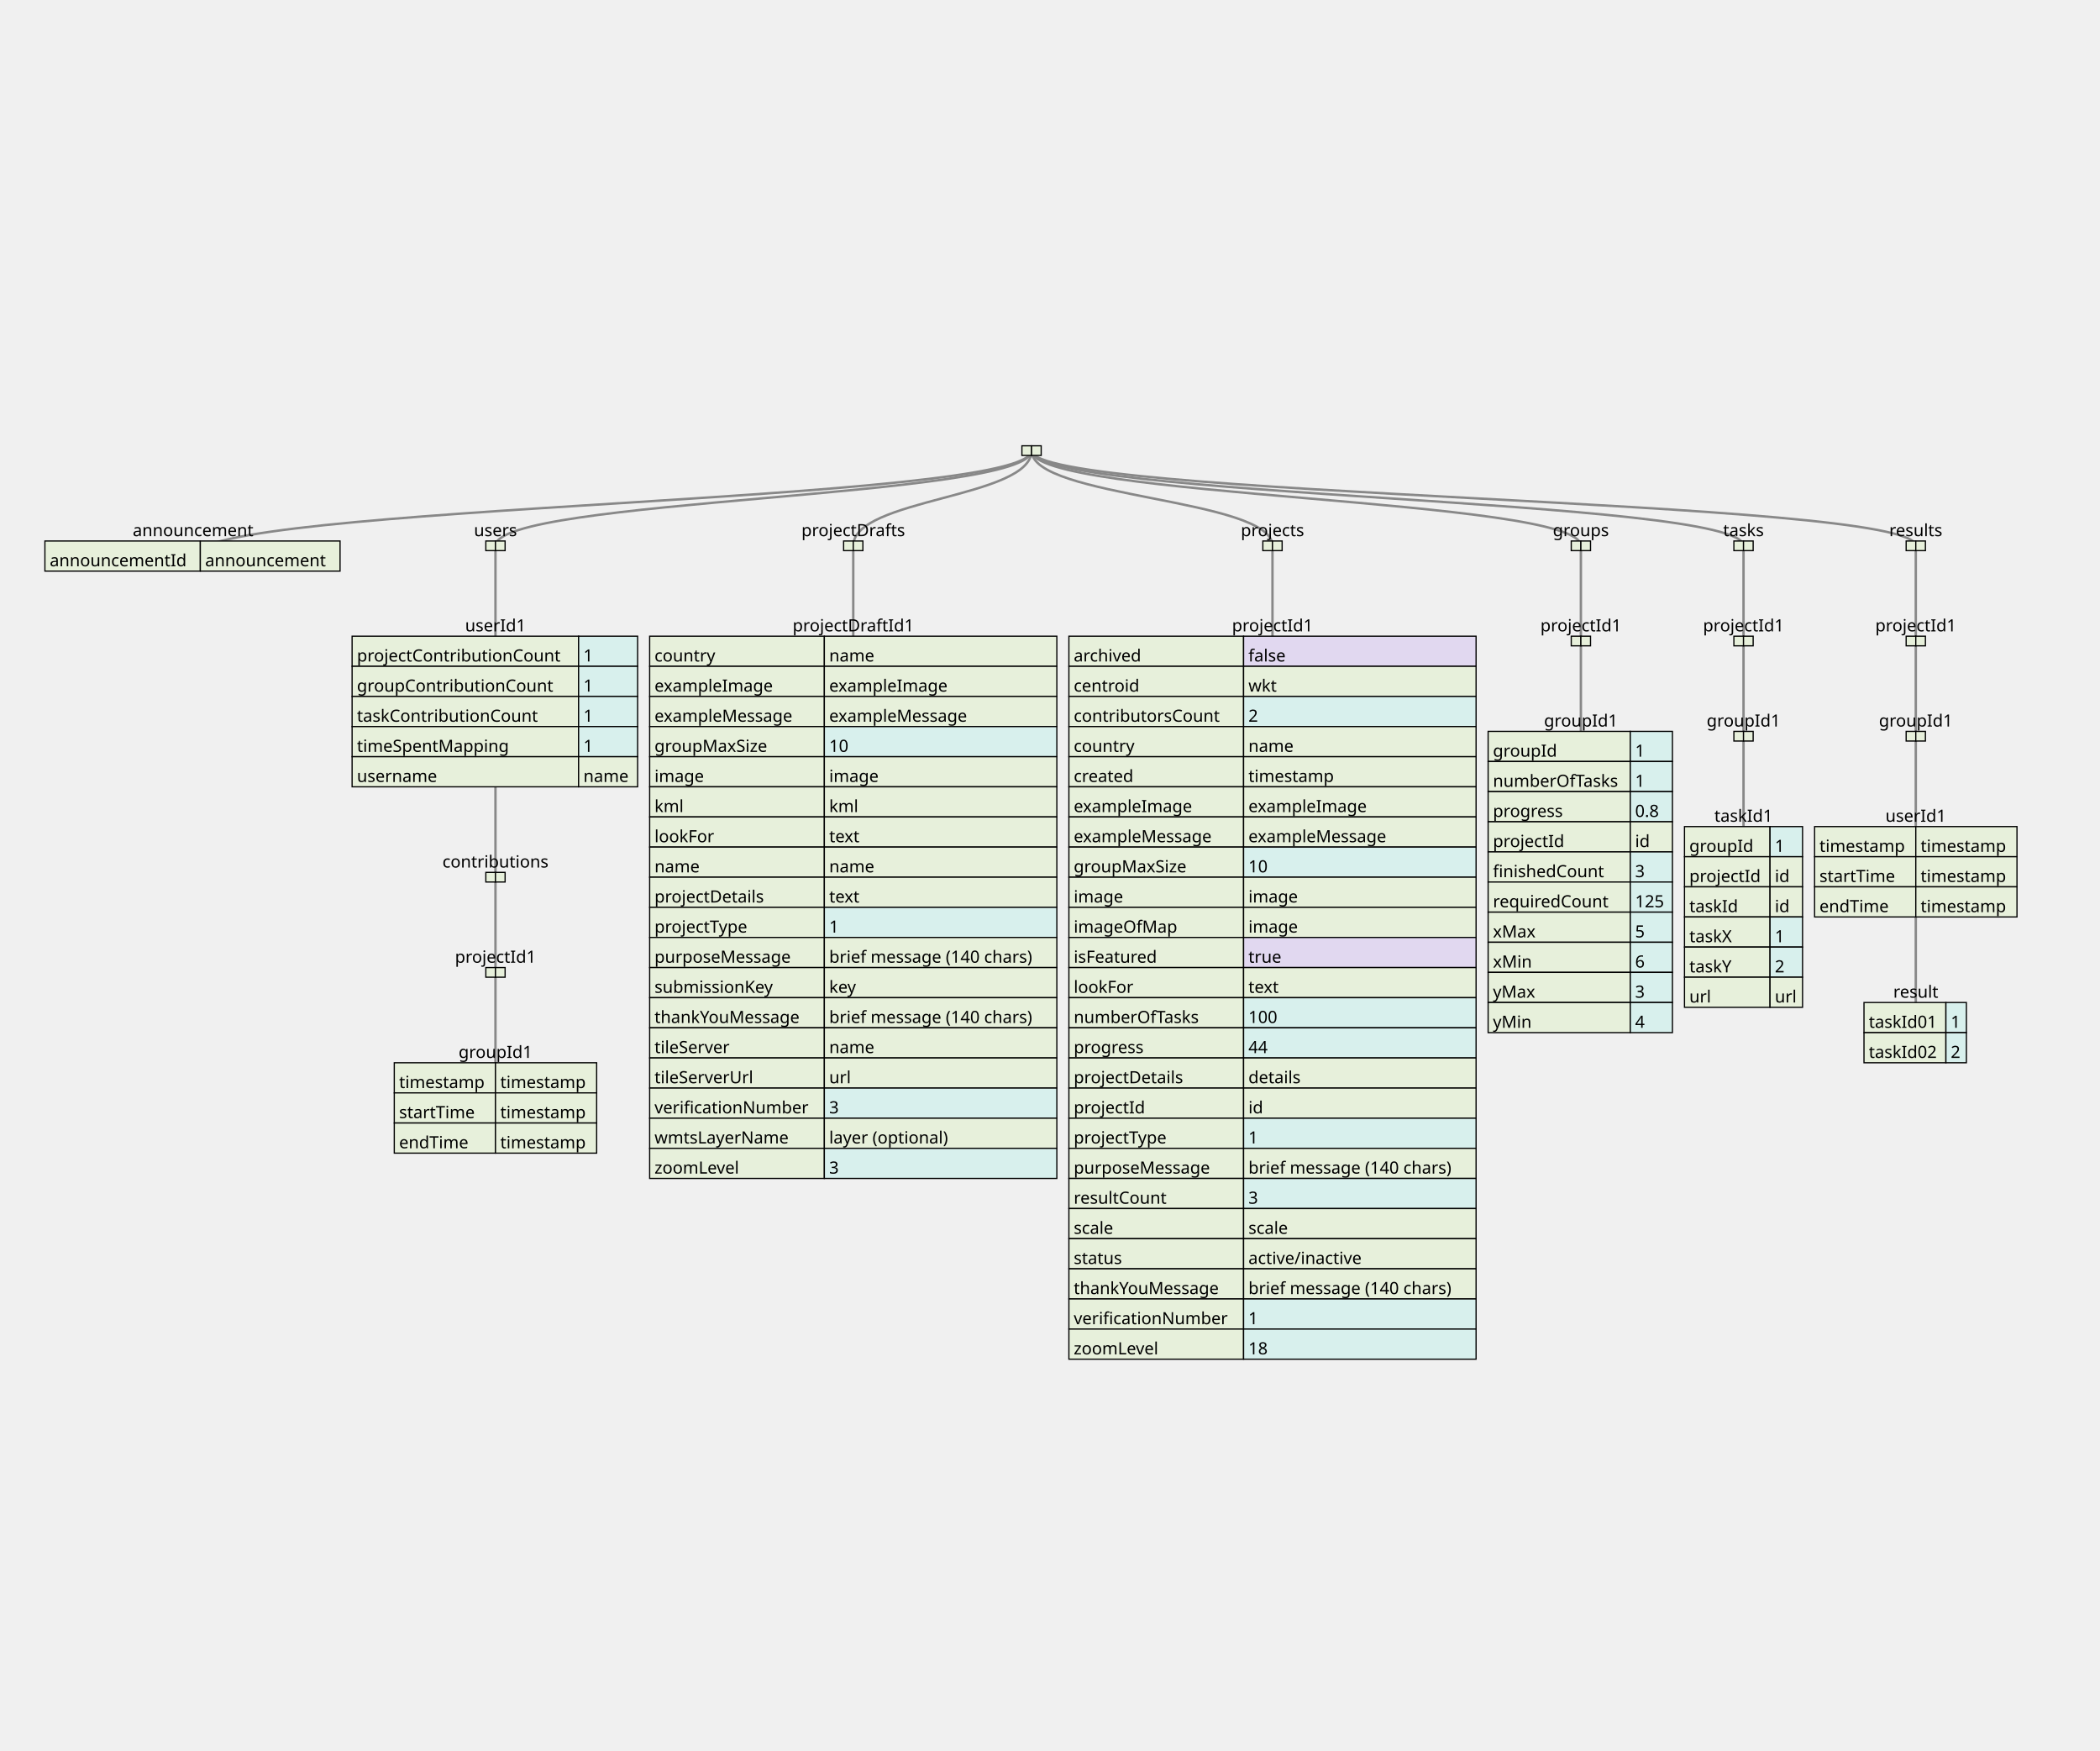
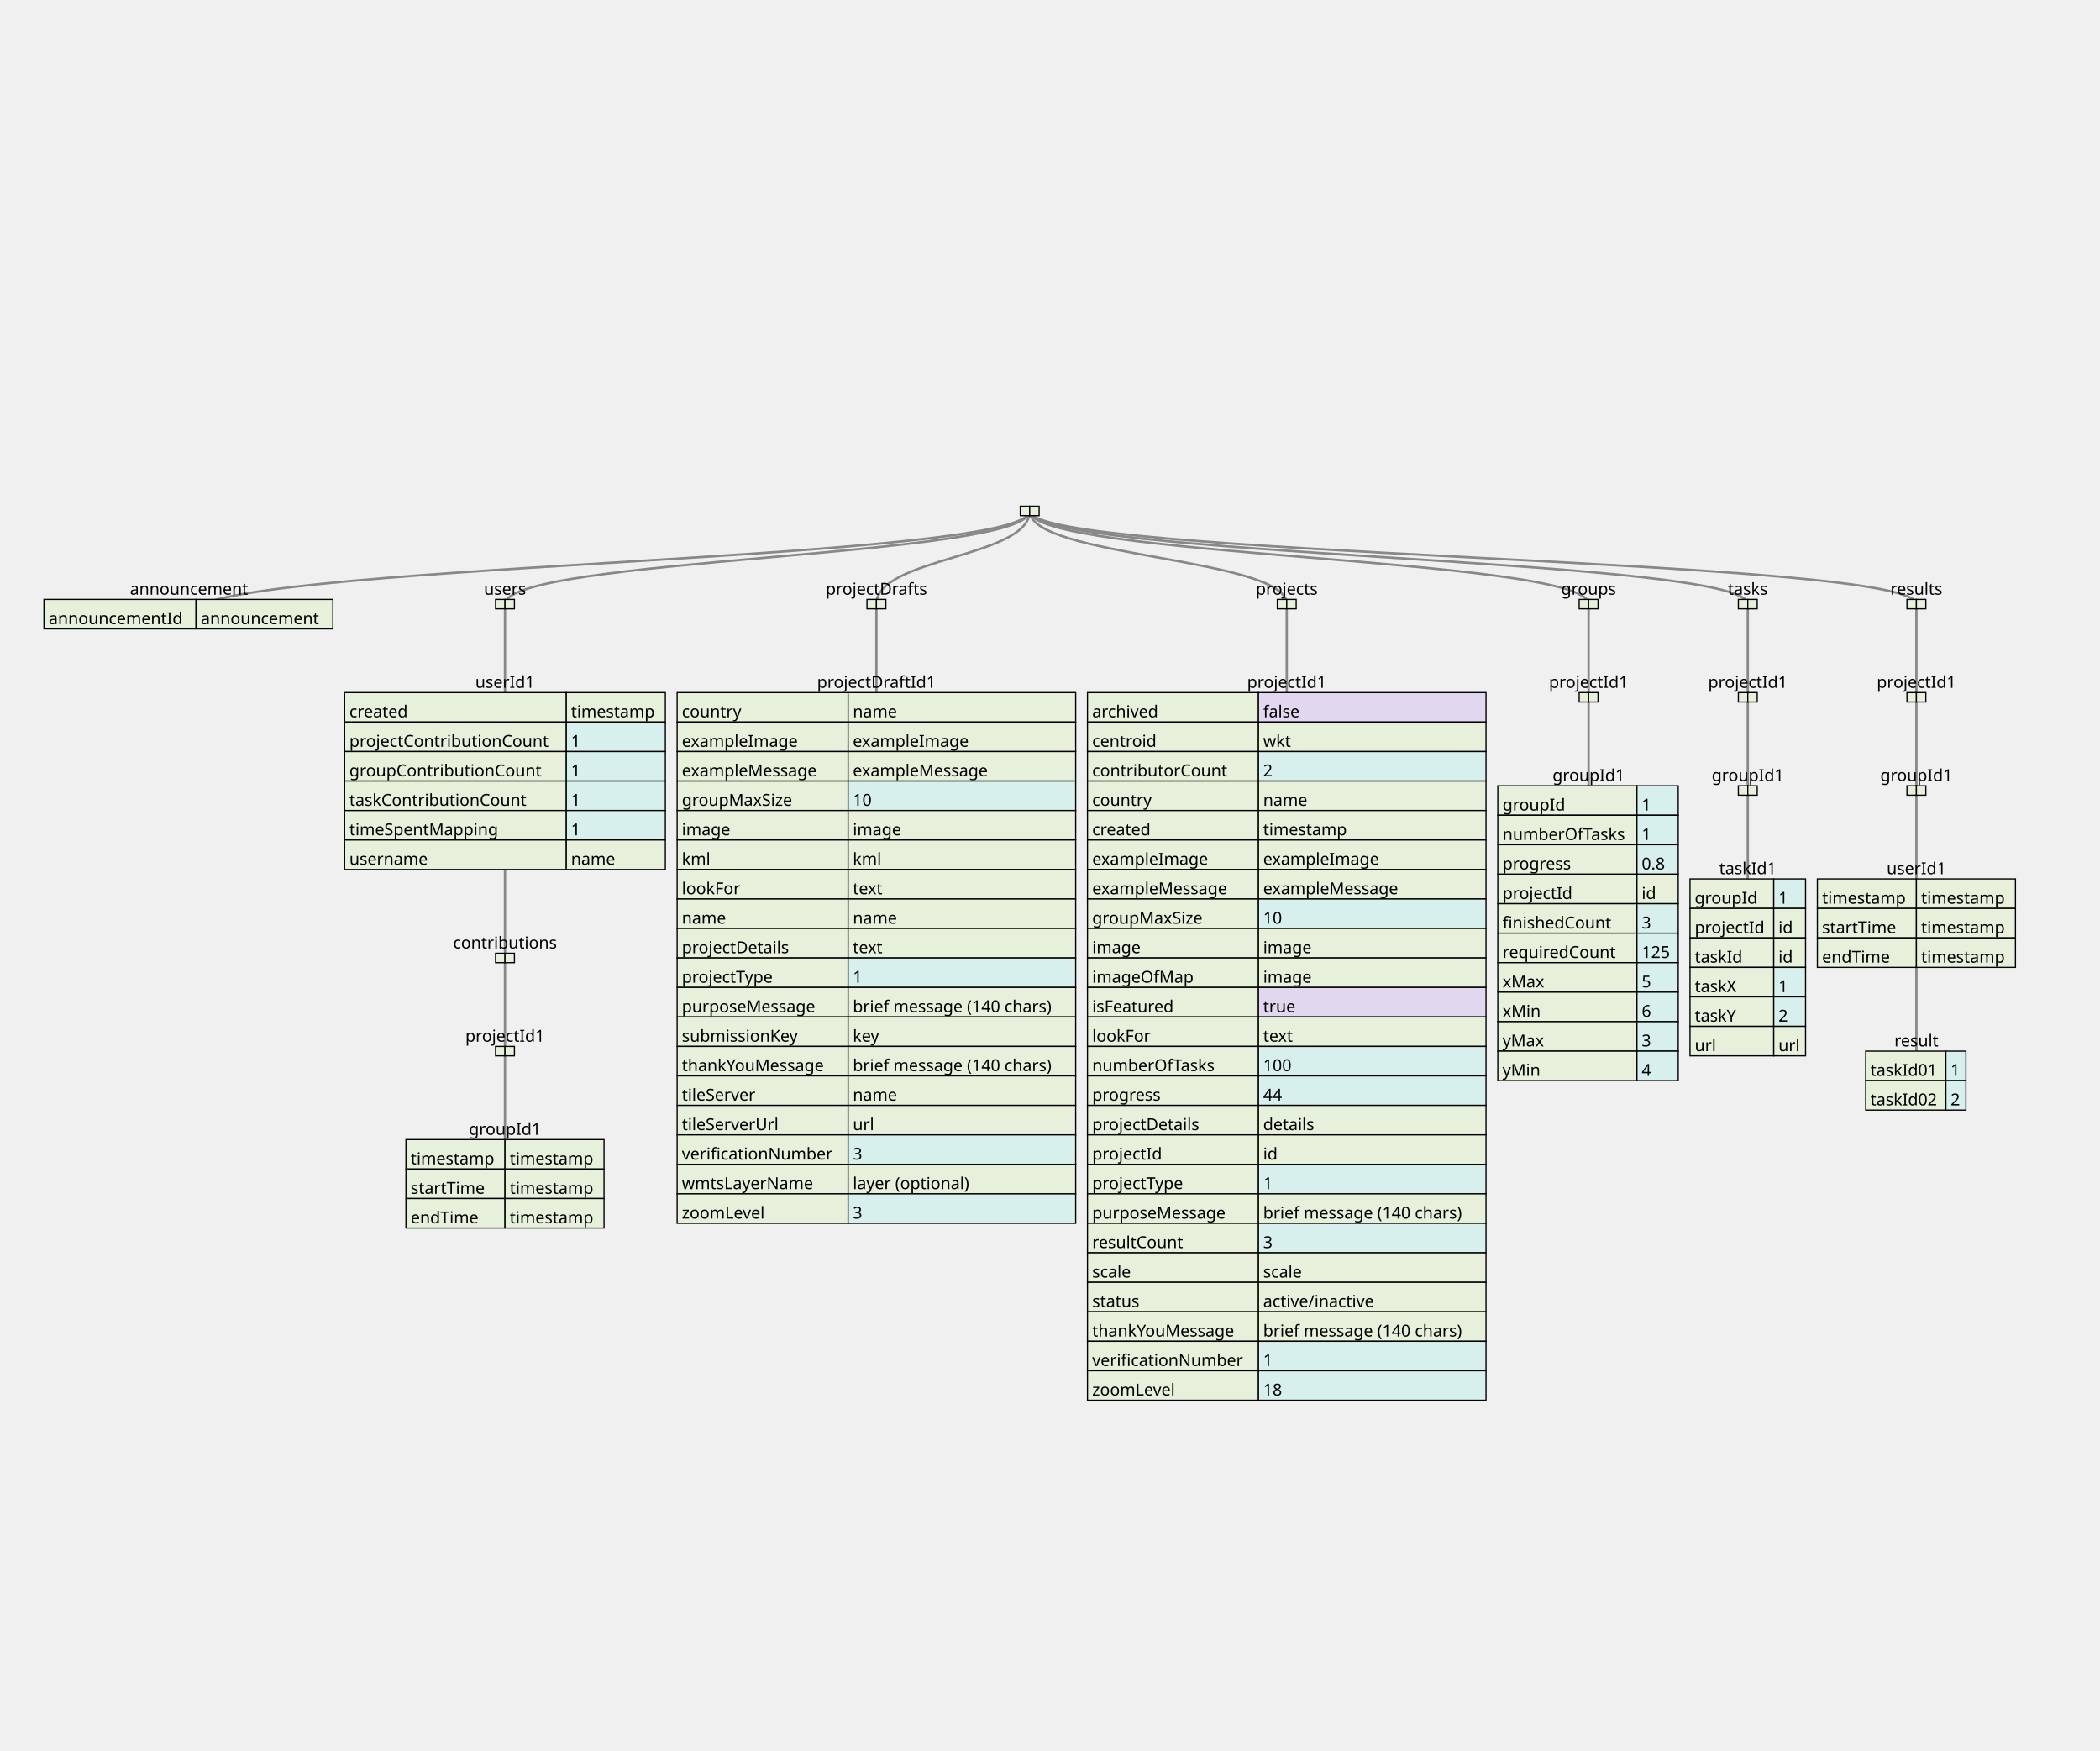
<svg xmlns="http://www.w3.org/2000/svg" class="vtree" width="960" height="800">
  <style>
.vtree-node text { font: 14px sans-serif; }
.vtree-link { fill: none; stroke: #888; stroke-width: 2px; }
.vtree-table { stroke-width: 2px; stroke: steelblue; }
path.vtree-table { fill: white; }
g.vtree-node rect { fill: white; stroke: black; stroke-width: 1px; }
g.vtree-node rect.number-text { fill: #d8f0ed; }
g.vtree-node rect.string-text { fill: #e7f0db; }
g.vtree-node rect.boolean-text { fill: #e1d8f0; }
g.vtree-node rect.null-text { fill: #888; }
</style>
-   <g class="vtree-root" transform="translate(207.223,192.1785)scale(0.5507139)">
+   <g class="vtree-root" transform="translate(211.9858,220.0399)scale(0.53903)">
    <g class="vtree-node" transform="translate(480,21)">
      <g class="vtree-node" transform="translate(-8,0)">
-         <path class="vtree-link" d="M8,4C8,43.5 742,43.5 742,83" />
-         <path class="vtree-link" d="M8,4C8,43.5 599,43.5 599,83" />
-         <path class="vtree-link" d="M8,4C8,43.5 464,43.5 464,83" />
-         <path class="vtree-link" d="M8,4C8,43.5 208,43.5 208,83" />
-         <path class="vtree-link" d="M8,4C8,43.5 -140,43.5 -140,83" />
+         <path class="vtree-link" d="M8,4C8,43.5 760,43.5 760,83" />
+         <path class="vtree-link" d="M8,4C8,43.5 617,43.5 617,83" />
+         <path class="vtree-link" d="M8,4C8,43.5 482,43.5 482,83" />
+         <path class="vtree-link" d="M8,4C8,43.5 226,43.5 226,83" />
+         <path class="vtree-link" d="M8,4C8,43.5 -122,43.5 -122,83" />
        <path class="vtree-link" d="M8,4C8,43.5 -437,43.5 -437,83" />
-         <path class="vtree-link" d="M8,4C8,48 -688,48 -688,92" />
-         <g class="vtree-node" transform="translate(-811,58)">
+         <path class="vtree-link" d="M8,4C8,48 -705,48 -705,92" />
+         <g class="vtree-node" transform="translate(-828,58)">
          <g transform="translate(0,21)">
            <g transform="translate(0,0)">
              <rect class="string-text" x="0" y="0" width="129" height="25" />
              <text x="4" y="21">announcementId</text>
            </g>
            <g transform="translate(129,0)">
              <rect class="string-text" x="0" y="0" width="116" height="25" />
              <text x="4" y="21">announcement</text>
            </g>
          </g>
          <g>
            <text x="123" y="17" text-anchor="middle">announcement</text>
          </g>
        </g>
        <g class="vtree-node" transform="translate(-460,58)">
-           <path class="vtree-link" d="M23,25C23,94 23,94 23,163" />
-           <g class="vtree-node" transform="translate(-96,79)">
-             <path class="vtree-link" d="M119,84C119,152.5 119,152.5 119,221" />
-             <g class="vtree-node" transform="translate(68,196)">
+           <path class="vtree-link" d="M23,25C23,100 23,100 23,175" />
+           <g class="vtree-node" transform="translate(-113,79)">
+             <path class="vtree-link" d="M136,96C136,171 136,171 136,246" />
+             <g class="vtree-node" transform="translate(85,221)">
              <path class="vtree-link" d="M51,25C51,64.5 51,64.5 51,104" />
              <g class="vtree-node" transform="translate(11,79)">
                <path class="vtree-link" d="M40,25C40,81.5 40,81.5 40,138" />
                <g class="vtree-node" transform="translate(-44,79)">
                  <g transform="translate(0,21)">
                    <g transform="translate(0,0)">
                      <rect class="string-text" x="0" y="0" width="84" height="25" />
                      <text x="4" y="21">timestamp</text>
                    </g>
                    <g transform="translate(84,0)">
                      <rect class="string-text" x="0" y="0" width="84" height="25" />
                      <text x="4" y="21">timestamp</text>
                    </g>
                    <g transform="translate(0,25)">
                      <rect class="string-text" x="0" y="0" width="84" height="25" />
                      <text x="4" y="21">startTime</text>
                    </g>
                    <g transform="translate(84,25)">
                      <rect class="string-text" x="0" y="0" width="84" height="25" />
                      <text x="4" y="21">timestamp</text>
                    </g>
                    <g transform="translate(0,50)">
                      <rect class="string-text" x="0" y="0" width="84" height="25" />
                      <text x="4" y="21">endTime</text>
                    </g>
                    <g transform="translate(84,50)">
                      <rect class="string-text" x="0" y="0" width="84" height="25" />
                      <text x="4" y="21">timestamp</text>
                    </g>
                  </g>
                  <g>
                    <text x="84" y="17" text-anchor="middle">groupId1</text>
                  </g>
                </g>
                <g transform="translate(32,21)">
                  <g transform="translate(0,0)">
                    <rect class="string-text" x="0" y="0" width="8" height="8" />
                    <text x="4" y="4"> </text>
                  </g>
                  <g transform="translate(8,0)">
                    <rect class="string-text" x="0" y="0" width="8" height="8" />
                    <text x="4" y="4"> </text>
                  </g>
                </g>
                <g>
                  <text x="40" y="17" text-anchor="middle">projectId1</text>
                </g>
              </g>
              <g transform="translate(43,21)">
                <g transform="translate(0,0)">
                  <rect class="string-text" x="0" y="0" width="8" height="8" />
                  <text x="4" y="4"> </text>
                </g>
                <g transform="translate(8,0)">
                  <rect class="string-text" x="0" y="0" width="8" height="8" />
                  <text x="4" y="4"> </text>
                </g>
              </g>
              <g>
                <text x="51" y="17" text-anchor="middle">contributions</text>
              </g>
            </g>
            <g transform="translate(0,21)">
              <g transform="translate(0,0)">
                <rect class="string-text" x="0" y="0" width="188" height="25" />
-                 <text x="4" y="21">projectContributionCount</text>
+                 <text x="4" y="21">created</text>
              </g>
              <g transform="translate(188,0)">
-                 <rect class="number-text" x="0" y="0" width="49" height="25" />
-                 <text x="4" y="21">1</text>
+                 <rect class="string-text" x="0" y="0" width="84" height="25" />
+                 <text x="4" y="21">timestamp</text>
              </g>
              <g transform="translate(0,25)">
                <rect class="string-text" x="0" y="0" width="188" height="25" />
-                 <text x="4" y="21">groupContributionCount</text>
+                 <text x="4" y="21">projectContributionCount</text>
              </g>
              <g transform="translate(188,25)">
-                 <rect class="number-text" x="0" y="0" width="49" height="25" />
+                 <rect class="number-text" x="0" y="0" width="84" height="25" />
                <text x="4" y="21">1</text>
              </g>
              <g transform="translate(0,50)">
                <rect class="string-text" x="0" y="0" width="188" height="25" />
-                 <text x="4" y="21">taskContributionCount</text>
+                 <text x="4" y="21">groupContributionCount</text>
              </g>
              <g transform="translate(188,50)">
-                 <rect class="number-text" x="0" y="0" width="49" height="25" />
+                 <rect class="number-text" x="0" y="0" width="84" height="25" />
                <text x="4" y="21">1</text>
              </g>
              <g transform="translate(0,75)">
                <rect class="string-text" x="0" y="0" width="188" height="25" />
-                 <text x="4" y="21">timeSpentMapping</text>
+                 <text x="4" y="21">taskContributionCount</text>
              </g>
              <g transform="translate(188,75)">
-                 <rect class="number-text" x="0" y="0" width="49" height="25" />
+                 <rect class="number-text" x="0" y="0" width="84" height="25" />
                <text x="4" y="21">1</text>
              </g>
              <g transform="translate(0,100)">
                <rect class="string-text" x="0" y="0" width="188" height="25" />
+                 <text x="4" y="21">timeSpentMapping</text>
+               </g>
+               <g transform="translate(188,100)">
+                 <rect class="number-text" x="0" y="0" width="84" height="25" />
+                 <text x="4" y="21">1</text>
+               </g>
+               <g transform="translate(0,125)">
+                 <rect class="string-text" x="0" y="0" width="188" height="25" />
                <text x="4" y="21">username</text>
              </g>
-               <g transform="translate(188,100)">
-                 <rect class="string-text" x="0" y="0" width="49" height="25" />
+               <g transform="translate(188,125)">
+                 <rect class="string-text" x="0" y="0" width="84" height="25" />
                <text x="4" y="21">name</text>
              </g>
            </g>
            <g>
-               <text x="119" y="17" text-anchor="middle">userId1</text>
+               <text x="136" y="17" text-anchor="middle">userId1</text>
            </g>
          </g>
          <g transform="translate(15,21)">
            <g transform="translate(0,0)">
              <rect class="string-text" x="0" y="0" width="8" height="8" />
              <text x="4" y="4"> </text>
            </g>
            <g transform="translate(8,0)">
              <rect class="string-text" x="0" y="0" width="8" height="8" />
              <text x="4" y="4"> </text>
            </g>
          </g>
          <g>
            <text x="23" y="17" text-anchor="middle">users</text>
          </g>
        </g>
-         <g class="vtree-node" transform="translate(-191,58)">
+         <g class="vtree-node" transform="translate(-173,58)">
          <path class="vtree-link" d="M51,25C51,175 51,175 51,325" />
          <g class="vtree-node" transform="translate(-118,79)">
            <g transform="translate(0,21)">
              <g transform="translate(0,0)">
                <rect class="string-text" x="0" y="0" width="145" height="25" />
                <text x="4" y="21">country</text>
              </g>
              <g transform="translate(145,0)">
                <rect class="string-text" x="0" y="0" width="193" height="25" />
                <text x="4" y="21">name</text>
              </g>
              <g transform="translate(0,25)">
                <rect class="string-text" x="0" y="0" width="145" height="25" />
                <text x="4" y="21">exampleImage</text>
              </g>
              <g transform="translate(145,25)">
                <rect class="string-text" x="0" y="0" width="193" height="25" />
                <text x="4" y="21">exampleImage</text>
              </g>
              <g transform="translate(0,50)">
                <rect class="string-text" x="0" y="0" width="145" height="25" />
                <text x="4" y="21">exampleMessage</text>
              </g>
              <g transform="translate(145,50)">
                <rect class="string-text" x="0" y="0" width="193" height="25" />
                <text x="4" y="21">exampleMessage</text>
              </g>
              <g transform="translate(0,75)">
                <rect class="string-text" x="0" y="0" width="145" height="25" />
                <text x="4" y="21">groupMaxSize</text>
              </g>
              <g transform="translate(145,75)">
                <rect class="number-text" x="0" y="0" width="193" height="25" />
                <text x="4" y="21">10</text>
              </g>
              <g transform="translate(0,100)">
                <rect class="string-text" x="0" y="0" width="145" height="25" />
                <text x="4" y="21">image</text>
              </g>
              <g transform="translate(145,100)">
                <rect class="string-text" x="0" y="0" width="193" height="25" />
                <text x="4" y="21">image</text>
              </g>
              <g transform="translate(0,125)">
                <rect class="string-text" x="0" y="0" width="145" height="25" />
                <text x="4" y="21">kml</text>
              </g>
              <g transform="translate(145,125)">
                <rect class="string-text" x="0" y="0" width="193" height="25" />
                <text x="4" y="21">kml</text>
              </g>
              <g transform="translate(0,150)">
                <rect class="string-text" x="0" y="0" width="145" height="25" />
                <text x="4" y="21">lookFor</text>
              </g>
              <g transform="translate(145,150)">
                <rect class="string-text" x="0" y="0" width="193" height="25" />
                <text x="4" y="21">text</text>
              </g>
              <g transform="translate(0,175)">
                <rect class="string-text" x="0" y="0" width="145" height="25" />
                <text x="4" y="21">name</text>
              </g>
              <g transform="translate(145,175)">
                <rect class="string-text" x="0" y="0" width="193" height="25" />
                <text x="4" y="21">name</text>
              </g>
              <g transform="translate(0,200)">
                <rect class="string-text" x="0" y="0" width="145" height="25" />
                <text x="4" y="21">projectDetails</text>
              </g>
              <g transform="translate(145,200)">
                <rect class="string-text" x="0" y="0" width="193" height="25" />
                <text x="4" y="21">text</text>
              </g>
              <g transform="translate(0,225)">
                <rect class="string-text" x="0" y="0" width="145" height="25" />
                <text x="4" y="21">projectType</text>
              </g>
              <g transform="translate(145,225)">
                <rect class="number-text" x="0" y="0" width="193" height="25" />
                <text x="4" y="21">1</text>
              </g>
              <g transform="translate(0,250)">
                <rect class="string-text" x="0" y="0" width="145" height="25" />
                <text x="4" y="21">purposeMessage</text>
              </g>
              <g transform="translate(145,250)">
                <rect class="string-text" x="0" y="0" width="193" height="25" />
                <text x="4" y="21">brief message (140 chars)</text>
              </g>
              <g transform="translate(0,275)">
                <rect class="string-text" x="0" y="0" width="145" height="25" />
                <text x="4" y="21">submissionKey</text>
              </g>
              <g transform="translate(145,275)">
                <rect class="string-text" x="0" y="0" width="193" height="25" />
                <text x="4" y="21">key</text>
              </g>
              <g transform="translate(0,300)">
                <rect class="string-text" x="0" y="0" width="145" height="25" />
                <text x="4" y="21">thankYouMessage</text>
              </g>
              <g transform="translate(145,300)">
                <rect class="string-text" x="0" y="0" width="193" height="25" />
                <text x="4" y="21">brief message (140 chars)</text>
              </g>
              <g transform="translate(0,325)">
                <rect class="string-text" x="0" y="0" width="145" height="25" />
                <text x="4" y="21">tileServer</text>
              </g>
              <g transform="translate(145,325)">
                <rect class="string-text" x="0" y="0" width="193" height="25" />
                <text x="4" y="21">name</text>
              </g>
              <g transform="translate(0,350)">
                <rect class="string-text" x="0" y="0" width="145" height="25" />
                <text x="4" y="21">tileServerUrl</text>
              </g>
              <g transform="translate(145,350)">
                <rect class="string-text" x="0" y="0" width="193" height="25" />
                <text x="4" y="21">url</text>
              </g>
              <g transform="translate(0,375)">
                <rect class="string-text" x="0" y="0" width="145" height="25" />
                <text x="4" y="21">verificationNumber</text>
              </g>
              <g transform="translate(145,375)">
                <rect class="number-text" x="0" y="0" width="193" height="25" />
                <text x="4" y="21">3</text>
              </g>
              <g transform="translate(0,400)">
                <rect class="string-text" x="0" y="0" width="145" height="25" />
                <text x="4" y="21">wmtsLayerName</text>
              </g>
              <g transform="translate(145,400)">
                <rect class="string-text" x="0" y="0" width="193" height="25" />
                <text x="4" y="21">layer (optional)</text>
              </g>
              <g transform="translate(0,425)">
                <rect class="string-text" x="0" y="0" width="145" height="25" />
                <text x="4" y="21">zoomLevel</text>
              </g>
              <g transform="translate(145,425)">
                <rect class="number-text" x="0" y="0" width="193" height="25" />
                <text x="4" y="21">3</text>
              </g>
            </g>
            <g>
              <text x="169" y="17" text-anchor="middle">projectDraftId1</text>
            </g>
          </g>
          <g transform="translate(43,21)">
            <g transform="translate(0,0)">
              <rect class="string-text" x="0" y="0" width="8" height="8" />
              <text x="4" y="4"> </text>
            </g>
            <g transform="translate(8,0)">
              <rect class="string-text" x="0" y="0" width="8" height="8" />
              <text x="4" y="4"> </text>
            </g>
          </g>
          <g>
            <text x="51" y="17" text-anchor="middle">projectDrafts</text>
          </g>
        </g>
-         <g class="vtree-node" transform="translate(175,58)">
+         <g class="vtree-node" transform="translate(193,58)">
          <path class="vtree-link" d="M33,25C33,212.5 33,212.5 33,400" />
          <g class="vtree-node" transform="translate(-136,79)">
            <g transform="translate(0,21)">
              <g transform="translate(0,0)">
                <rect class="string-text" x="0" y="0" width="145" height="25" />
                <text x="4" y="21">archived</text>
              </g>
              <g transform="translate(145,0)">
                <rect class="boolean-text" x="0" y="0" width="193" height="25" />
                <text x="4" y="21">false</text>
              </g>
              <g transform="translate(0,25)">
                <rect class="string-text" x="0" y="0" width="145" height="25" />
                <text x="4" y="21">centroid</text>
              </g>
              <g transform="translate(145,25)">
                <rect class="string-text" x="0" y="0" width="193" height="25" />
                <text x="4" y="21">wkt</text>
              </g>
              <g transform="translate(0,50)">
                <rect class="string-text" x="0" y="0" width="145" height="25" />
-                 <text x="4" y="21">contributorsCount</text>
+                 <text x="4" y="21">contributorCount</text>
              </g>
              <g transform="translate(145,50)">
                <rect class="number-text" x="0" y="0" width="193" height="25" />
                <text x="4" y="21">2</text>
              </g>
              <g transform="translate(0,75)">
                <rect class="string-text" x="0" y="0" width="145" height="25" />
                <text x="4" y="21">country</text>
              </g>
              <g transform="translate(145,75)">
                <rect class="string-text" x="0" y="0" width="193" height="25" />
                <text x="4" y="21">name</text>
              </g>
              <g transform="translate(0,100)">
                <rect class="string-text" x="0" y="0" width="145" height="25" />
                <text x="4" y="21">created</text>
              </g>
              <g transform="translate(145,100)">
                <rect class="string-text" x="0" y="0" width="193" height="25" />
                <text x="4" y="21">timestamp</text>
              </g>
              <g transform="translate(0,125)">
                <rect class="string-text" x="0" y="0" width="145" height="25" />
                <text x="4" y="21">exampleImage</text>
              </g>
              <g transform="translate(145,125)">
                <rect class="string-text" x="0" y="0" width="193" height="25" />
                <text x="4" y="21">exampleImage</text>
              </g>
              <g transform="translate(0,150)">
                <rect class="string-text" x="0" y="0" width="145" height="25" />
                <text x="4" y="21">exampleMessage</text>
              </g>
              <g transform="translate(145,150)">
                <rect class="string-text" x="0" y="0" width="193" height="25" />
                <text x="4" y="21">exampleMessage</text>
              </g>
              <g transform="translate(0,175)">
                <rect class="string-text" x="0" y="0" width="145" height="25" />
                <text x="4" y="21">groupMaxSize</text>
              </g>
              <g transform="translate(145,175)">
                <rect class="number-text" x="0" y="0" width="193" height="25" />
                <text x="4" y="21">10</text>
              </g>
              <g transform="translate(0,200)">
                <rect class="string-text" x="0" y="0" width="145" height="25" />
                <text x="4" y="21">image</text>
              </g>
              <g transform="translate(145,200)">
                <rect class="string-text" x="0" y="0" width="193" height="25" />
                <text x="4" y="21">image</text>
              </g>
              <g transform="translate(0,225)">
                <rect class="string-text" x="0" y="0" width="145" height="25" />
                <text x="4" y="21">imageOfMap</text>
              </g>
              <g transform="translate(145,225)">
                <rect class="string-text" x="0" y="0" width="193" height="25" />
                <text x="4" y="21">image</text>
              </g>
              <g transform="translate(0,250)">
                <rect class="string-text" x="0" y="0" width="145" height="25" />
                <text x="4" y="21">isFeatured</text>
              </g>
              <g transform="translate(145,250)">
                <rect class="boolean-text" x="0" y="0" width="193" height="25" />
                <text x="4" y="21">true</text>
              </g>
              <g transform="translate(0,275)">
                <rect class="string-text" x="0" y="0" width="145" height="25" />
                <text x="4" y="21">lookFor</text>
              </g>
              <g transform="translate(145,275)">
                <rect class="string-text" x="0" y="0" width="193" height="25" />
                <text x="4" y="21">text</text>
              </g>
              <g transform="translate(0,300)">
                <rect class="string-text" x="0" y="0" width="145" height="25" />
                <text x="4" y="21">numberOfTasks</text>
              </g>
              <g transform="translate(145,300)">
                <rect class="number-text" x="0" y="0" width="193" height="25" />
                <text x="4" y="21">100</text>
              </g>
              <g transform="translate(0,325)">
                <rect class="string-text" x="0" y="0" width="145" height="25" />
                <text x="4" y="21">progress</text>
              </g>
              <g transform="translate(145,325)">
                <rect class="number-text" x="0" y="0" width="193" height="25" />
                <text x="4" y="21">44</text>
              </g>
              <g transform="translate(0,350)">
                <rect class="string-text" x="0" y="0" width="145" height="25" />
                <text x="4" y="21">projectDetails</text>
              </g>
              <g transform="translate(145,350)">
                <rect class="string-text" x="0" y="0" width="193" height="25" />
                <text x="4" y="21">details</text>
              </g>
              <g transform="translate(0,375)">
                <rect class="string-text" x="0" y="0" width="145" height="25" />
                <text x="4" y="21">projectId</text>
              </g>
              <g transform="translate(145,375)">
                <rect class="string-text" x="0" y="0" width="193" height="25" />
                <text x="4" y="21">id</text>
              </g>
              <g transform="translate(0,400)">
                <rect class="string-text" x="0" y="0" width="145" height="25" />
                <text x="4" y="21">projectType</text>
              </g>
              <g transform="translate(145,400)">
                <rect class="number-text" x="0" y="0" width="193" height="25" />
                <text x="4" y="21">1</text>
              </g>
              <g transform="translate(0,425)">
                <rect class="string-text" x="0" y="0" width="145" height="25" />
                <text x="4" y="21">purposeMessage</text>
              </g>
              <g transform="translate(145,425)">
                <rect class="string-text" x="0" y="0" width="193" height="25" />
                <text x="4" y="21">brief message (140 chars)</text>
              </g>
              <g transform="translate(0,450)">
                <rect class="string-text" x="0" y="0" width="145" height="25" />
                <text x="4" y="21">resultCount</text>
              </g>
              <g transform="translate(145,450)">
                <rect class="number-text" x="0" y="0" width="193" height="25" />
                <text x="4" y="21">3</text>
              </g>
              <g transform="translate(0,475)">
                <rect class="string-text" x="0" y="0" width="145" height="25" />
                <text x="4" y="21">scale</text>
              </g>
              <g transform="translate(145,475)">
                <rect class="string-text" x="0" y="0" width="193" height="25" />
                <text x="4" y="21">scale</text>
              </g>
              <g transform="translate(0,500)">
                <rect class="string-text" x="0" y="0" width="145" height="25" />
                <text x="4" y="21">status</text>
              </g>
              <g transform="translate(145,500)">
                <rect class="string-text" x="0" y="0" width="193" height="25" />
                <text x="4" y="21">active/inactive</text>
              </g>
              <g transform="translate(0,525)">
                <rect class="string-text" x="0" y="0" width="145" height="25" />
                <text x="4" y="21">thankYouMessage</text>
              </g>
              <g transform="translate(145,525)">
                <rect class="string-text" x="0" y="0" width="193" height="25" />
                <text x="4" y="21">brief message (140 chars)</text>
              </g>
              <g transform="translate(0,550)">
                <rect class="string-text" x="0" y="0" width="145" height="25" />
                <text x="4" y="21">verificationNumber</text>
              </g>
              <g transform="translate(145,550)">
                <rect class="number-text" x="0" y="0" width="193" height="25" />
                <text x="4" y="21">1</text>
              </g>
              <g transform="translate(0,575)">
                <rect class="string-text" x="0" y="0" width="145" height="25" />
                <text x="4" y="21">zoomLevel</text>
              </g>
              <g transform="translate(145,575)">
                <rect class="number-text" x="0" y="0" width="193" height="25" />
                <text x="4" y="21">18</text>
              </g>
            </g>
            <g>
              <text x="169" y="17" text-anchor="middle">projectId1</text>
            </g>
          </g>
          <g transform="translate(25,21)">
            <g transform="translate(0,0)">
              <rect class="string-text" x="0" y="0" width="8" height="8" />
              <text x="4" y="4"> </text>
            </g>
            <g transform="translate(8,0)">
              <rect class="string-text" x="0" y="0" width="8" height="8" />
              <text x="4" y="4"> </text>
            </g>
          </g>
          <g>
            <text x="33" y="17" text-anchor="middle">projects</text>
          </g>
        </g>
-         <g class="vtree-node" transform="translate(435,58)">
+         <g class="vtree-node" transform="translate(453,58)">
          <path class="vtree-link" d="M29,25C29,64.5 29,64.5 29,104" />
          <g class="vtree-node" transform="translate(-11,79)">
            <path class="vtree-link" d="M40,25C40,125 40,125 40,225" />
            <g class="vtree-node" transform="translate(-37,79)">
              <g transform="translate(0,21)">
                <g transform="translate(0,0)">
                  <rect class="string-text" x="0" y="0" width="118" height="25" />
                  <text x="4" y="21">groupId</text>
                </g>
                <g transform="translate(118,0)">
                  <rect class="number-text" x="0" y="0" width="35" height="25" />
                  <text x="4" y="21">1</text>
                </g>
                <g transform="translate(0,25)">
                  <rect class="string-text" x="0" y="0" width="118" height="25" />
                  <text x="4" y="21">numberOfTasks</text>
                </g>
                <g transform="translate(118,25)">
                  <rect class="number-text" x="0" y="0" width="35" height="25" />
                  <text x="4" y="21">1</text>
                </g>
                <g transform="translate(0,50)">
                  <rect class="string-text" x="0" y="0" width="118" height="25" />
                  <text x="4" y="21">progress</text>
                </g>
                <g transform="translate(118,50)">
                  <rect class="number-text" x="0" y="0" width="35" height="25" />
                  <text x="4" y="21">0.8</text>
                </g>
                <g transform="translate(0,75)">
                  <rect class="string-text" x="0" y="0" width="118" height="25" />
                  <text x="4" y="21">projectId</text>
                </g>
                <g transform="translate(118,75)">
                  <rect class="string-text" x="0" y="0" width="35" height="25" />
                  <text x="4" y="21">id</text>
                </g>
                <g transform="translate(0,100)">
                  <rect class="string-text" x="0" y="0" width="118" height="25" />
                  <text x="4" y="21">finishedCount</text>
                </g>
                <g transform="translate(118,100)">
                  <rect class="number-text" x="0" y="0" width="35" height="25" />
                  <text x="4" y="21">3</text>
                </g>
                <g transform="translate(0,125)">
                  <rect class="string-text" x="0" y="0" width="118" height="25" />
                  <text x="4" y="21">requiredCount</text>
                </g>
                <g transform="translate(118,125)">
                  <rect class="number-text" x="0" y="0" width="35" height="25" />
                  <text x="4" y="21">125</text>
                </g>
                <g transform="translate(0,150)">
                  <rect class="string-text" x="0" y="0" width="118" height="25" />
                  <text x="4" y="21">xMax</text>
                </g>
                <g transform="translate(118,150)">
                  <rect class="number-text" x="0" y="0" width="35" height="25" />
                  <text x="4" y="21">5</text>
                </g>
                <g transform="translate(0,175)">
                  <rect class="string-text" x="0" y="0" width="118" height="25" />
                  <text x="4" y="21">xMin</text>
                </g>
                <g transform="translate(118,175)">
                  <rect class="number-text" x="0" y="0" width="35" height="25" />
                  <text x="4" y="21">6</text>
                </g>
                <g transform="translate(0,200)">
                  <rect class="string-text" x="0" y="0" width="118" height="25" />
                  <text x="4" y="21">yMax</text>
                </g>
                <g transform="translate(118,200)">
                  <rect class="number-text" x="0" y="0" width="35" height="25" />
                  <text x="4" y="21">3</text>
                </g>
                <g transform="translate(0,225)">
                  <rect class="string-text" x="0" y="0" width="118" height="25" />
                  <text x="4" y="21">yMin</text>
                </g>
                <g transform="translate(118,225)">
                  <rect class="number-text" x="0" y="0" width="35" height="25" />
                  <text x="4" y="21">4</text>
                </g>
              </g>
              <g>
                <text x="77" y="17" text-anchor="middle">groupId1</text>
              </g>
            </g>
            <g transform="translate(32,21)">
              <g transform="translate(0,0)">
                <rect class="string-text" x="0" y="0" width="8" height="8" />
                <text x="4" y="4"> </text>
              </g>
              <g transform="translate(8,0)">
                <rect class="string-text" x="0" y="0" width="8" height="8" />
                <text x="4" y="4"> </text>
              </g>
            </g>
            <g>
              <text x="40" y="17" text-anchor="middle">projectId1</text>
            </g>
          </g>
          <g transform="translate(21,21)">
            <g transform="translate(0,0)">
              <rect class="string-text" x="0" y="0" width="8" height="8" />
              <text x="4" y="4"> </text>
            </g>
            <g transform="translate(8,0)">
              <rect class="string-text" x="0" y="0" width="8" height="8" />
              <text x="4" y="4"> </text>
            </g>
          </g>
          <g>
            <text x="29" y="17" text-anchor="middle">groups</text>
          </g>
        </g>
-         <g class="vtree-node" transform="translate(577,58)">
+         <g class="vtree-node" transform="translate(595,58)">
          <path class="vtree-link" d="M22,25C22,64.5 22,64.5 22,104" />
          <g class="vtree-node" transform="translate(-18,79)">
            <path class="vtree-link" d="M40,25C40,64.5 40,64.5 40,104" />
            <g class="vtree-node" transform="translate(4,79)">
              <path class="vtree-link" d="M36,25C36,100 36,100 36,175" />
              <g class="vtree-node" transform="translate(-13,79)">
                <g transform="translate(0,21)">
                  <g transform="translate(0,0)">
                    <rect class="string-text" x="0" y="0" width="71" height="25" />
                    <text x="4" y="21">groupId</text>
                  </g>
                  <g transform="translate(71,0)">
                    <rect class="number-text" x="0" y="0" width="27" height="25" />
                    <text x="4" y="21">1</text>
                  </g>
                  <g transform="translate(0,25)">
                    <rect class="string-text" x="0" y="0" width="71" height="25" />
                    <text x="4" y="21">projectId</text>
                  </g>
                  <g transform="translate(71,25)">
                    <rect class="string-text" x="0" y="0" width="27" height="25" />
                    <text x="4" y="21">id</text>
                  </g>
                  <g transform="translate(0,50)">
                    <rect class="string-text" x="0" y="0" width="71" height="25" />
                    <text x="4" y="21">taskId</text>
                  </g>
                  <g transform="translate(71,50)">
                    <rect class="string-text" x="0" y="0" width="27" height="25" />
                    <text x="4" y="21">id</text>
                  </g>
                  <g transform="translate(0,75)">
                    <rect class="string-text" x="0" y="0" width="71" height="25" />
                    <text x="4" y="21">taskX</text>
                  </g>
                  <g transform="translate(71,75)">
                    <rect class="number-text" x="0" y="0" width="27" height="25" />
                    <text x="4" y="21">1</text>
                  </g>
                  <g transform="translate(0,100)">
                    <rect class="string-text" x="0" y="0" width="71" height="25" />
                    <text x="4" y="21">taskY</text>
                  </g>
                  <g transform="translate(71,100)">
                    <rect class="number-text" x="0" y="0" width="27" height="25" />
                    <text x="4" y="21">2</text>
                  </g>
                  <g transform="translate(0,125)">
                    <rect class="string-text" x="0" y="0" width="71" height="25" />
                    <text x="4" y="21">url</text>
                  </g>
                  <g transform="translate(71,125)">
                    <rect class="string-text" x="0" y="0" width="27" height="25" />
                    <text x="4" y="21">url</text>
                  </g>
                </g>
                <g>
                  <text x="49" y="17" text-anchor="middle">taskId1</text>
                </g>
              </g>
              <g transform="translate(28,21)">
                <g transform="translate(0,0)">
                  <rect class="string-text" x="0" y="0" width="8" height="8" />
                  <text x="4" y="4"> </text>
                </g>
                <g transform="translate(8,0)">
                  <rect class="string-text" x="0" y="0" width="8" height="8" />
                  <text x="4" y="4"> </text>
                </g>
              </g>
              <g>
                <text x="36" y="17" text-anchor="middle">groupId1</text>
              </g>
            </g>
            <g transform="translate(32,21)">
              <g transform="translate(0,0)">
                <rect class="string-text" x="0" y="0" width="8" height="8" />
                <text x="4" y="4"> </text>
              </g>
              <g transform="translate(8,0)">
                <rect class="string-text" x="0" y="0" width="8" height="8" />
                <text x="4" y="4"> </text>
              </g>
            </g>
            <g>
              <text x="40" y="17" text-anchor="middle">projectId1</text>
            </g>
          </g>
          <g transform="translate(14,21)">
            <g transform="translate(0,0)">
              <rect class="string-text" x="0" y="0" width="8" height="8" />
              <text x="4" y="4"> </text>
            </g>
            <g transform="translate(8,0)">
              <rect class="string-text" x="0" y="0" width="8" height="8" />
              <text x="4" y="4"> </text>
            </g>
          </g>
          <g>
            <text x="22" y="17" text-anchor="middle">tasks</text>
          </g>
        </g>
-         <g class="vtree-node" transform="translate(714,58)">
+         <g class="vtree-node" transform="translate(732,58)">
          <path class="vtree-link" d="M28,25C28,64.5 28,64.5 28,104" />
          <g class="vtree-node" transform="translate(-12,79)">
            <path class="vtree-link" d="M40,25C40,64.5 40,64.5 40,104" />
            <g class="vtree-node" transform="translate(4,79)">
              <path class="vtree-link" d="M36,25C36,81.5 36,81.5 36,138" />
              <g class="vtree-node" transform="translate(-48,79)">
                <path class="vtree-link" d="M84,59C84,125.5 84,125.5 84,192" />
                <g class="vtree-node" transform="translate(41,146)">
                  <g transform="translate(0,21)">
                    <g transform="translate(0,0)">
                      <rect class="string-text" x="0" y="0" width="68" height="25" />
                      <text x="4" y="21">taskId01</text>
                    </g>
                    <g transform="translate(68,0)">
                      <rect class="number-text" x="0" y="0" width="17" height="25" />
                      <text x="4" y="21">1</text>
                    </g>
                    <g transform="translate(0,25)">
                      <rect class="string-text" x="0" y="0" width="68" height="25" />
                      <text x="4" y="21">taskId02</text>
                    </g>
                    <g transform="translate(68,25)">
                      <rect class="number-text" x="0" y="0" width="17" height="25" />
                      <text x="4" y="21">2</text>
                    </g>
                  </g>
                  <g>
                    <text x="43" y="17" text-anchor="middle">result</text>
                  </g>
                </g>
                <g transform="translate(0,21)">
                  <g transform="translate(0,0)">
                    <rect class="string-text" x="0" y="0" width="84" height="25" />
                    <text x="4" y="21">timestamp</text>
                  </g>
                  <g transform="translate(84,0)">
                    <rect class="string-text" x="0" y="0" width="84" height="25" />
                    <text x="4" y="21">timestamp</text>
                  </g>
                  <g transform="translate(0,25)">
                    <rect class="string-text" x="0" y="0" width="84" height="25" />
                    <text x="4" y="21">startTime</text>
                  </g>
                  <g transform="translate(84,25)">
                    <rect class="string-text" x="0" y="0" width="84" height="25" />
                    <text x="4" y="21">timestamp</text>
                  </g>
                  <g transform="translate(0,50)">
                    <rect class="string-text" x="0" y="0" width="84" height="25" />
                    <text x="4" y="21">endTime</text>
                  </g>
                  <g transform="translate(84,50)">
                    <rect class="string-text" x="0" y="0" width="84" height="25" />
                    <text x="4" y="21">timestamp</text>
                  </g>
                </g>
                <g>
                  <text x="84" y="17" text-anchor="middle">userId1</text>
                </g>
              </g>
              <g transform="translate(28,21)">
                <g transform="translate(0,0)">
                  <rect class="string-text" x="0" y="0" width="8" height="8" />
                  <text x="4" y="4"> </text>
                </g>
                <g transform="translate(8,0)">
                  <rect class="string-text" x="0" y="0" width="8" height="8" />
                  <text x="4" y="4"> </text>
                </g>
              </g>
              <g>
                <text x="36" y="17" text-anchor="middle">groupId1</text>
              </g>
            </g>
            <g transform="translate(32,21)">
              <g transform="translate(0,0)">
                <rect class="string-text" x="0" y="0" width="8" height="8" />
                <text x="4" y="4"> </text>
              </g>
              <g transform="translate(8,0)">
                <rect class="string-text" x="0" y="0" width="8" height="8" />
                <text x="4" y="4"> </text>
              </g>
            </g>
            <g>
              <text x="40" y="17" text-anchor="middle">projectId1</text>
            </g>
          </g>
          <g transform="translate(20,21)">
            <g transform="translate(0,0)">
              <rect class="string-text" x="0" y="0" width="8" height="8" />
              <text x="4" y="4"> </text>
            </g>
            <g transform="translate(8,0)">
              <rect class="string-text" x="0" y="0" width="8" height="8" />
              <text x="4" y="4"> </text>
            </g>
          </g>
          <g>
            <text x="28" y="17" text-anchor="middle">results</text>
          </g>
        </g>
        <g transform="translate(0,0)">
          <rect class="string-text" x="0" y="0" width="8" height="8" />
          <text x="4" y="4"> </text>
        </g>
        <g transform="translate(8,0)">
          <rect class="string-text" x="0" y="0" width="8" height="8" />
          <text x="4" y="4"> </text>
        </g>
      </g>
    </g>
  </g>
</svg>
